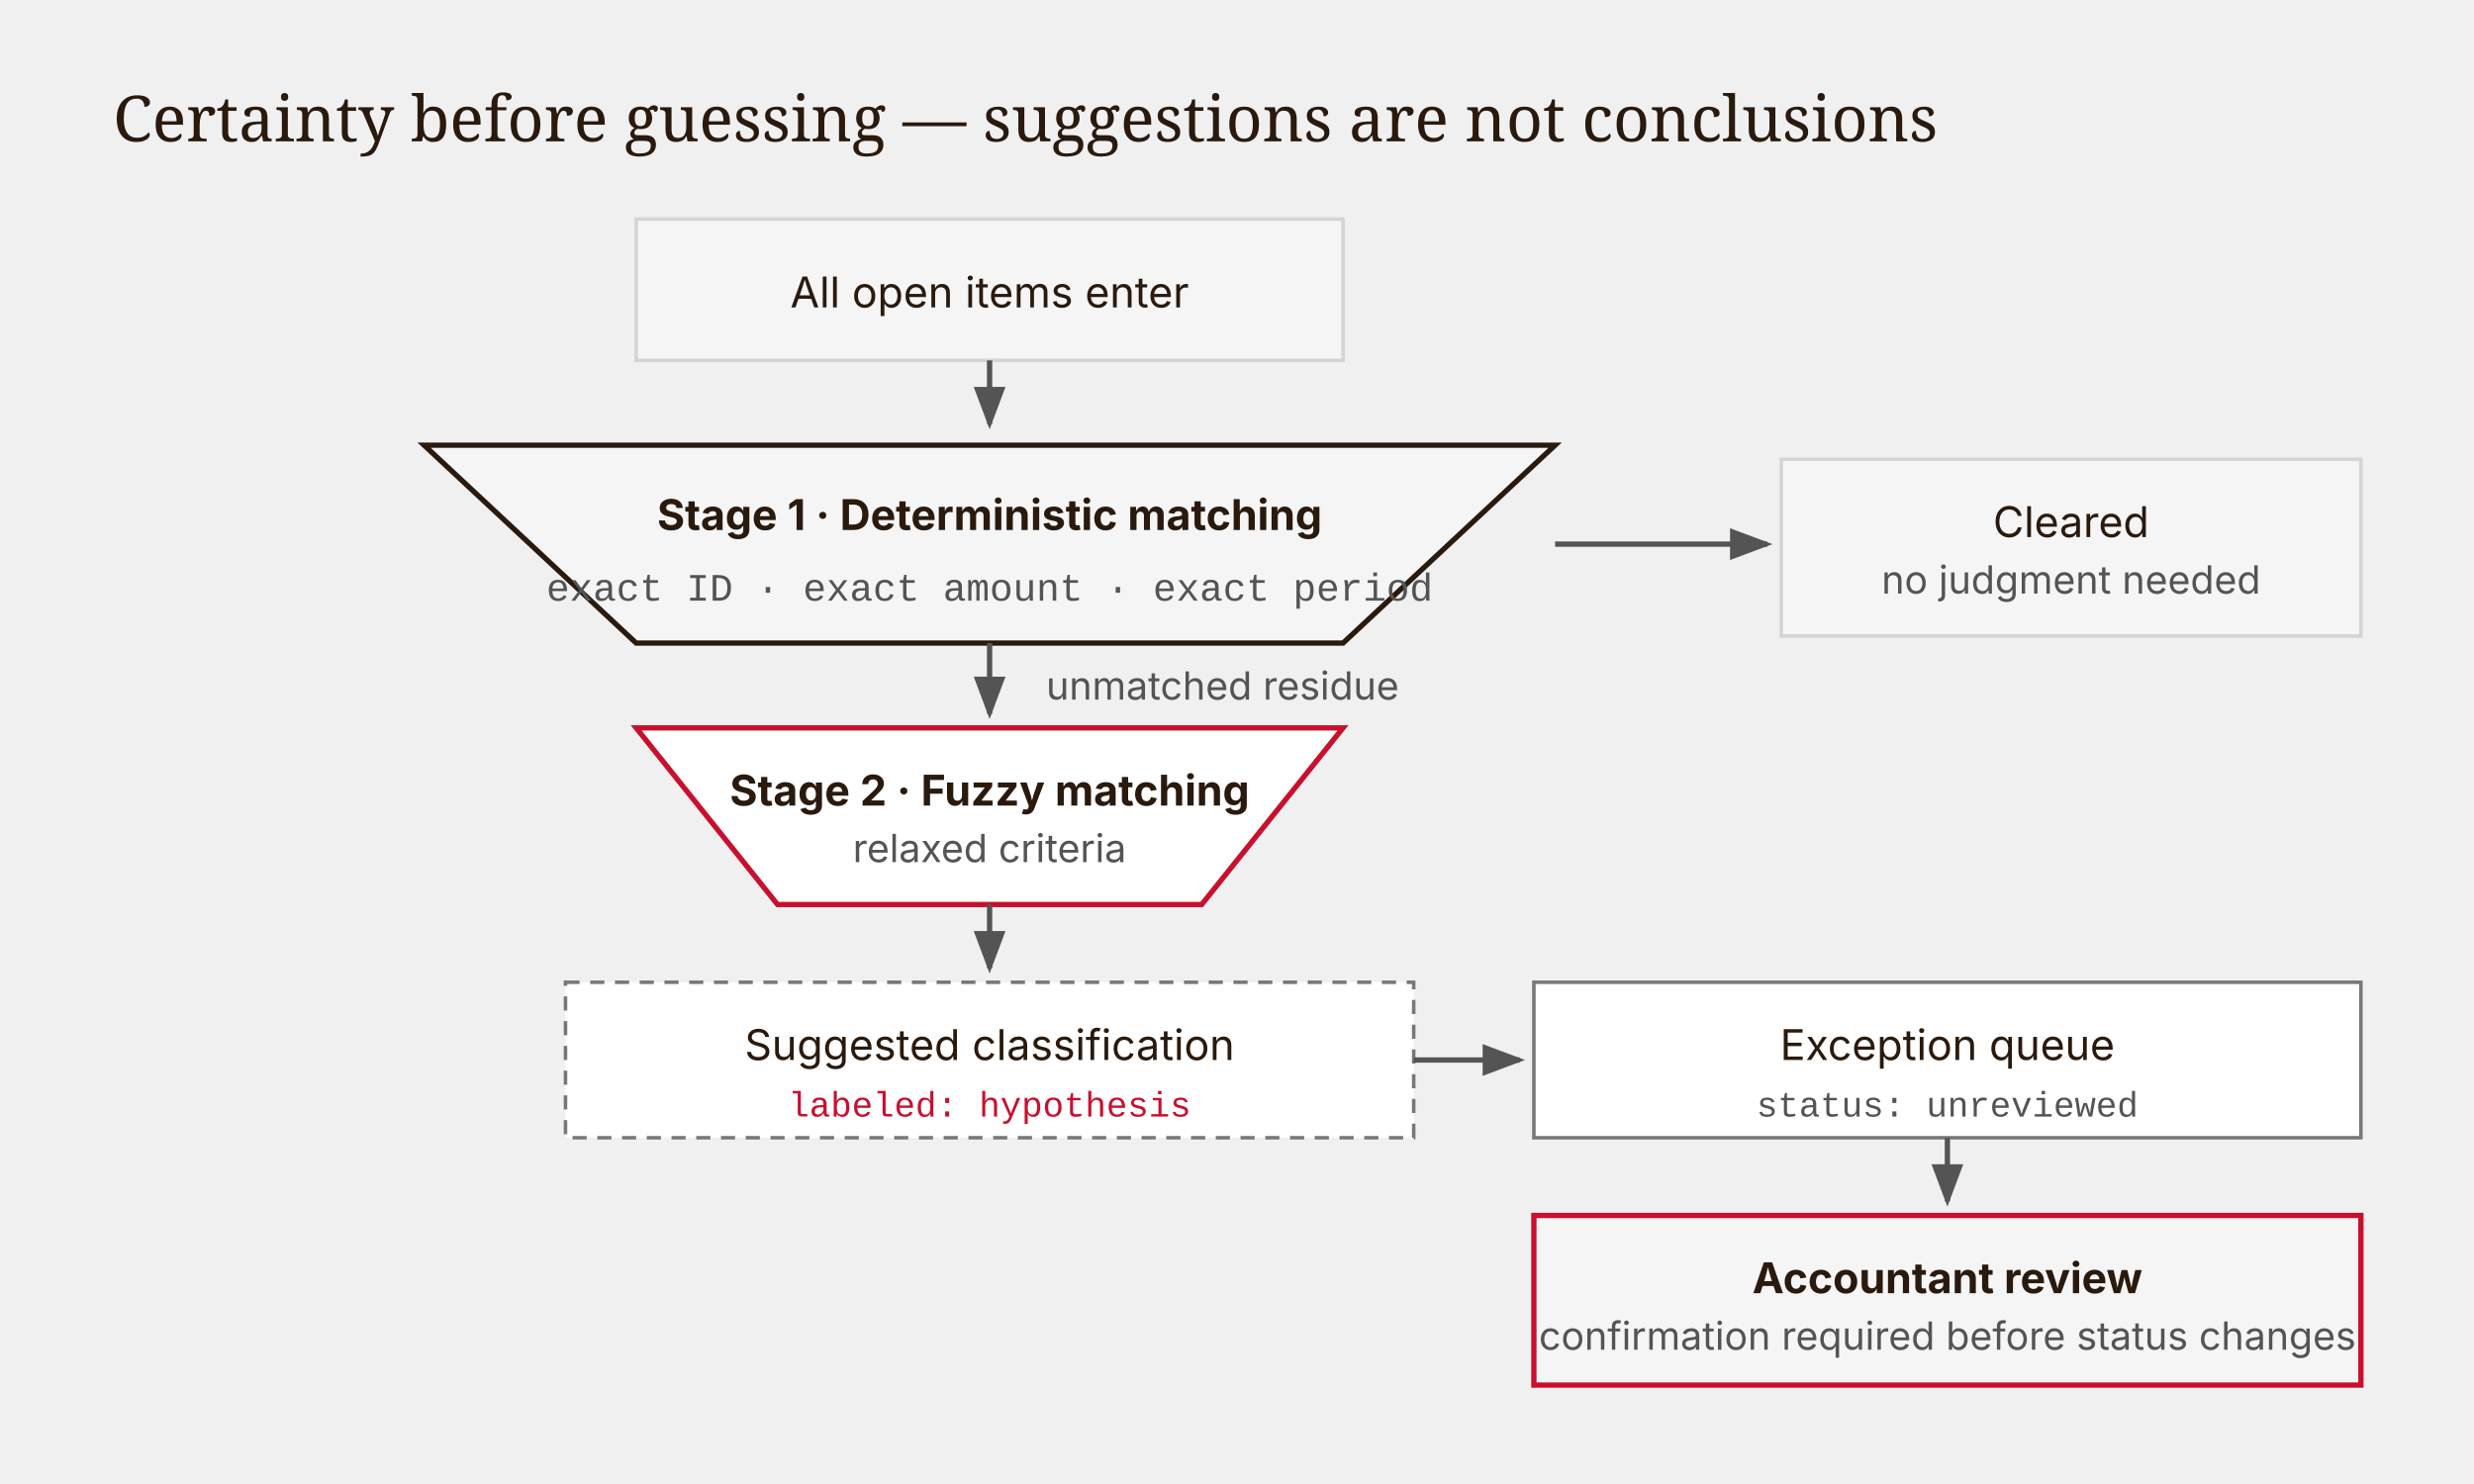
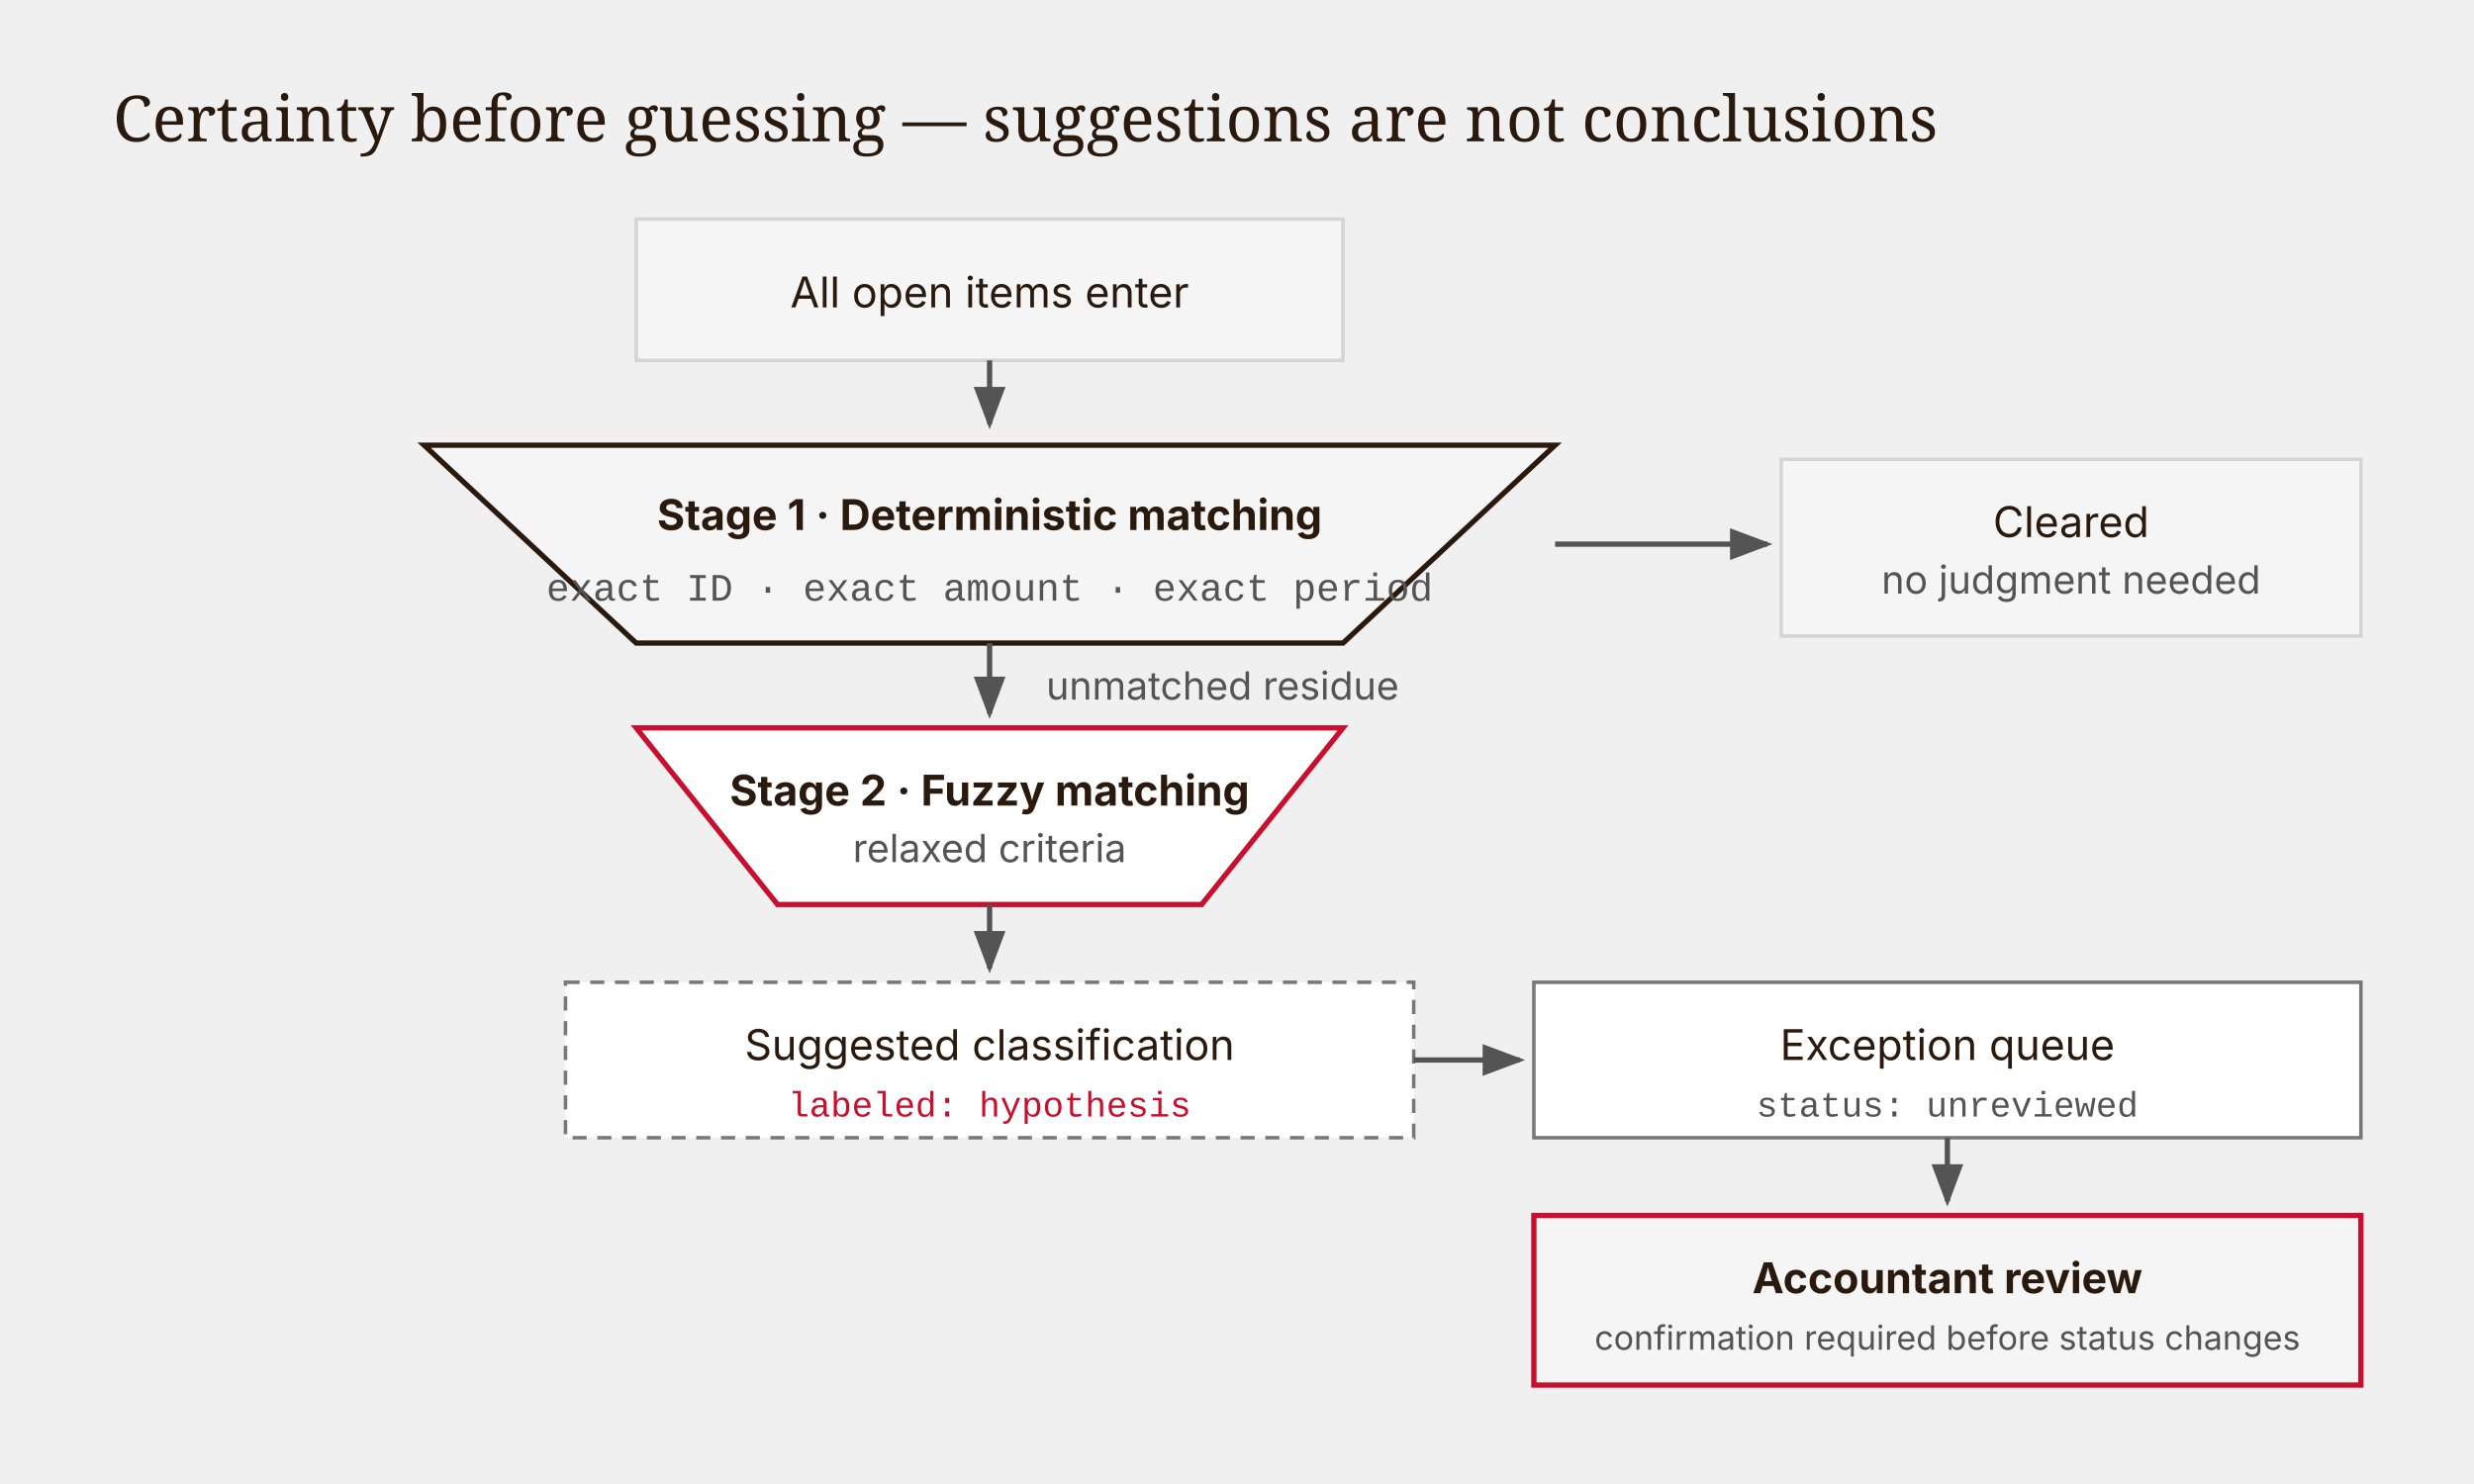
<svg xmlns="http://www.w3.org/2000/svg" viewBox="0 0 700 420" role="img" aria-labelledby="fig02-title fig02-desc">
  <defs>
    <marker id="arr07b" markerWidth="8" markerHeight="6" refX="7" refY="3" orient="auto">
      <polygon points="0 0, 8 3, 0 6" fill="#545454" />
    </marker>
  </defs>
  <text x="32" y="40" font-family="'EB Garamond','Garamond',Georgia,serif" font-size="18" fill="#2a1a0e">Certainty before guessing — suggestions are not conclusions</text>
  <rect x="180" y="62" width="200" height="40" fill="#F5F5F5" stroke="#D4D4D4" stroke-width="1" />
  <text x="280" y="87" text-anchor="middle" font-family="'Inter',-apple-system,'Helvetica Neue',sans-serif" font-size="12" fill="#2a1a0e">All open items enter</text>
  <line x1="280" y1="102" x2="280" y2="120" stroke="#545454" stroke-width="1.5" marker-end="url(#arr07b)" />
  <polygon points="120,126 440,126 380,182 180,182" fill="#F5F5F5" stroke="#2a1a0e" stroke-width="1.5" />
  <text x="280" y="150" text-anchor="middle" font-family="'Inter',-apple-system,'Helvetica Neue',sans-serif" font-size="12" font-weight="700" fill="#2a1a0e">Stage 1 · Deterministic matching</text>
  <text x="280" y="170" text-anchor="middle" font-family="'JetBrains Mono','Courier New',monospace" font-size="11" fill="#545454">exact ID · exact amount · exact period</text>
  <line x1="440" y1="154" x2="500" y2="154" stroke="#545454" stroke-width="1.5" marker-end="url(#arr07b)" />
  <rect x="504" y="130" width="164" height="50" fill="#F5F5F5" stroke="#D4D4D4" stroke-width="1" />
  <text x="586" y="152" text-anchor="middle" font-family="'Inter',-apple-system,'Helvetica Neue',sans-serif" font-size="12" fill="#2a1a0e">Cleared</text>
  <text x="586" y="168" text-anchor="middle" font-family="'Inter',-apple-system,'Helvetica Neue',sans-serif" font-size="11" fill="#545454">no judgment needed</text>
  <line x1="280" y1="182" x2="280" y2="202" stroke="#545454" stroke-width="1.5" marker-end="url(#arr07b)" />
  <text x="296" y="198" font-family="'Inter',-apple-system,'Helvetica Neue',sans-serif" font-size="11" fill="#545454">unmatched residue</text>
  <polygon points="180,206 380,206 340,256 220,256" fill="#FFFFFF" stroke="#C8102E" stroke-width="1.5" />
  <text x="280" y="228" text-anchor="middle" font-family="'Inter',-apple-system,'Helvetica Neue',sans-serif" font-size="12" font-weight="700" fill="#2a1a0e">Stage 2 · Fuzzy matching</text>
  <text x="280" y="244" text-anchor="middle" font-family="'Inter',-apple-system,'Helvetica Neue',sans-serif" font-size="11" fill="#545454">relaxed criteria</text>
  <line x1="280" y1="256" x2="280" y2="274" stroke="#545454" stroke-width="1.5" marker-end="url(#arr07b)" />
  <rect x="160" y="278" width="240" height="44" fill="#FFFFFF" stroke="#787878" stroke-width="1" stroke-dasharray="4 3" />
  <text x="280" y="300" text-anchor="middle" font-family="'Inter',-apple-system,'Helvetica Neue',sans-serif" font-size="12" fill="#2a1a0e">Suggested classification</text>
  <text x="280" y="316" text-anchor="middle" font-family="'JetBrains Mono','Courier New',monospace" font-size="10" fill="#C8102E">labeled: hypothesis</text>
  <line x1="400" y1="300" x2="430" y2="300" stroke="#545454" stroke-width="1.5" marker-end="url(#arr07b)" />
  <rect x="434" y="278" width="234" height="44" fill="#FFFFFF" stroke="#787878" stroke-width="1" />
  <text x="551" y="300" text-anchor="middle" font-family="'Inter',-apple-system,'Helvetica Neue',sans-serif" font-size="12" fill="#2a1a0e">Exception queue</text>
  <text x="551" y="316" text-anchor="middle" font-family="'JetBrains Mono','Courier New',monospace" font-size="10" fill="#545454">status: unreviewed</text>
  <line x1="551" y1="322" x2="551" y2="340" stroke="#545454" stroke-width="1.5" marker-end="url(#arr07b)" />
  <rect x="434" y="344" width="234" height="48" fill="#F5F5F5" stroke="#C8102E" stroke-width="1.5" />
  <text x="551" y="366" text-anchor="middle" font-family="'Inter',-apple-system,'Helvetica Neue',sans-serif" font-size="12" font-weight="700" fill="#2a1a0e">Accountant review</text>
-   <text x="551" y="382" text-anchor="middle" font-family="'Inter',-apple-system,'Helvetica Neue',sans-serif" font-size="11" fill="#545454">confirmation required before status changes</text>
+   <text x="551" y="382" text-anchor="middle" font-family="'Inter',-apple-system,'Helvetica Neue',sans-serif" font-size="9.5" fill="#545454">confirmation required before status changes</text>
</svg>
